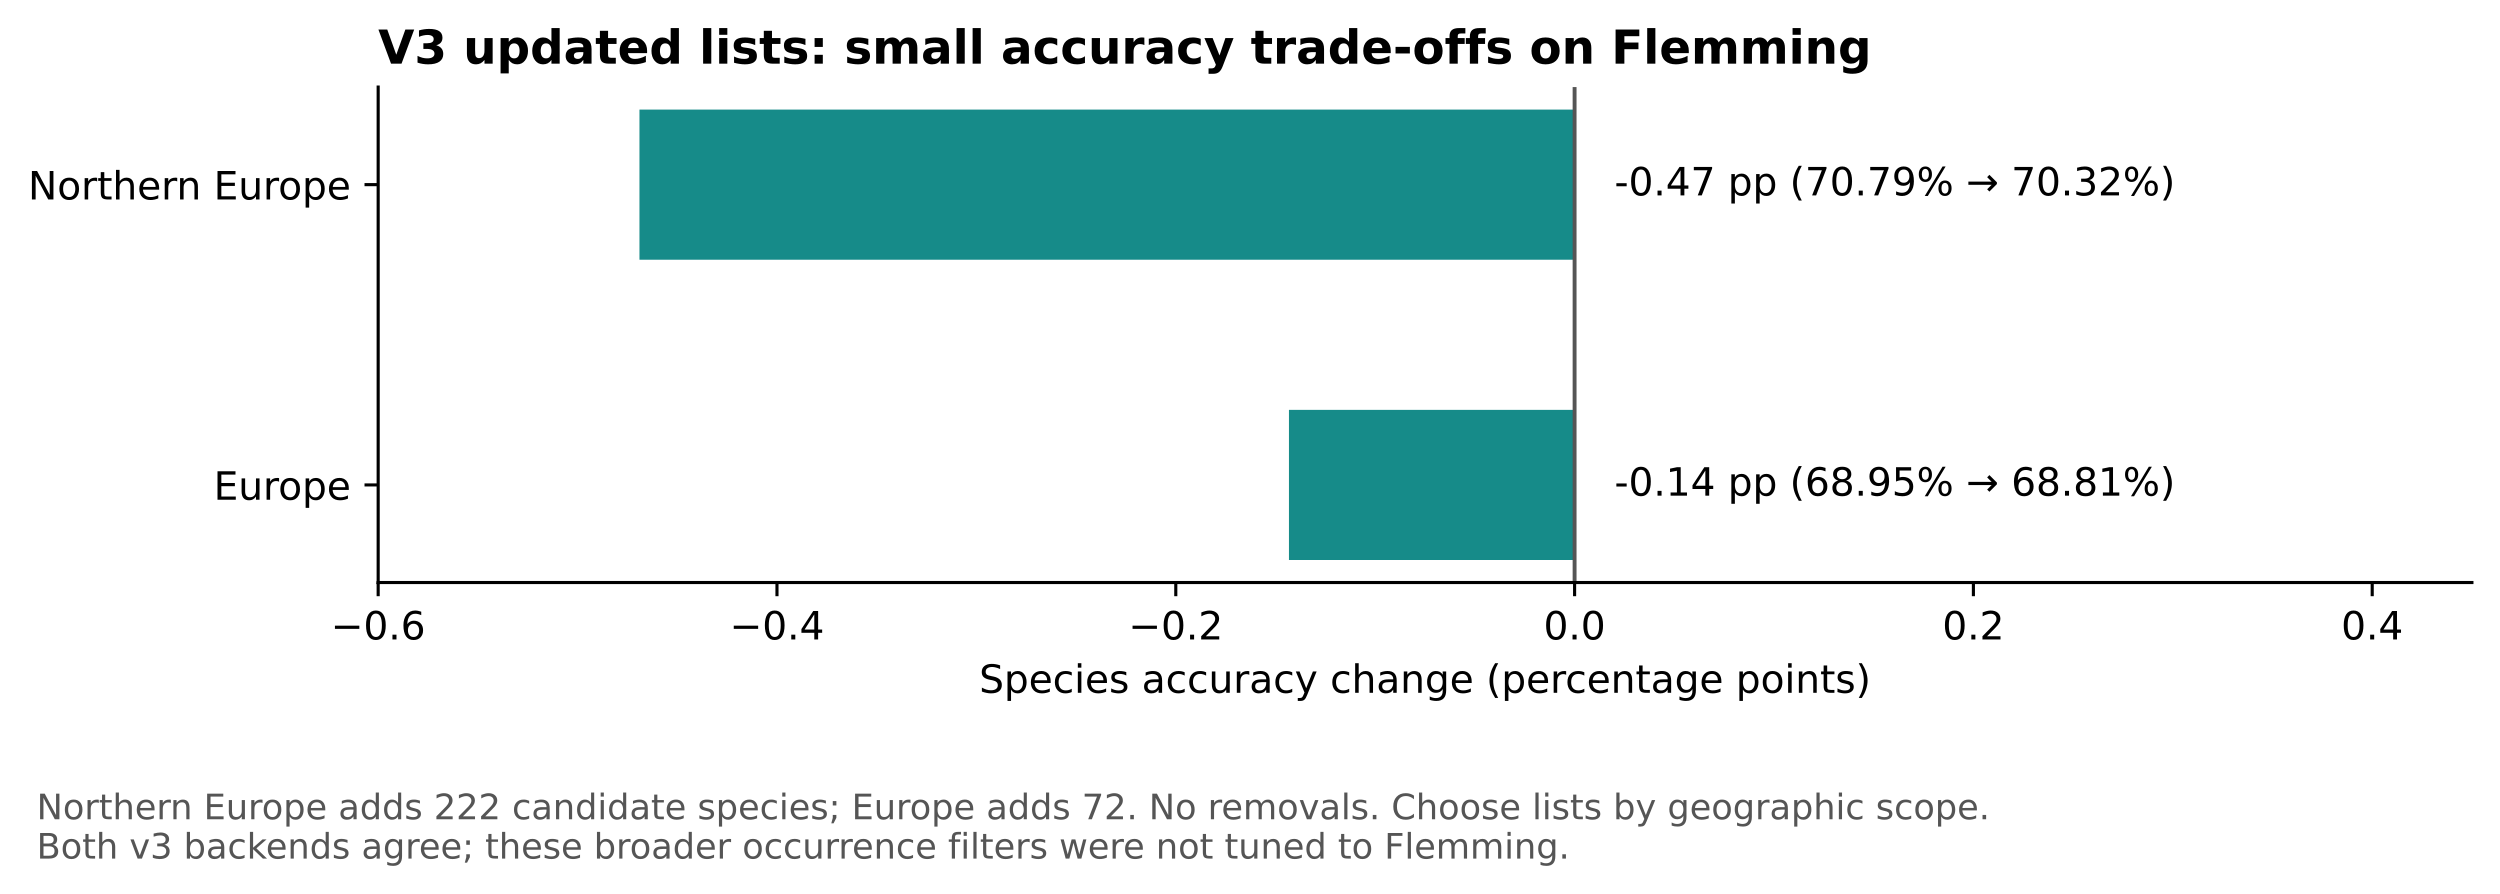
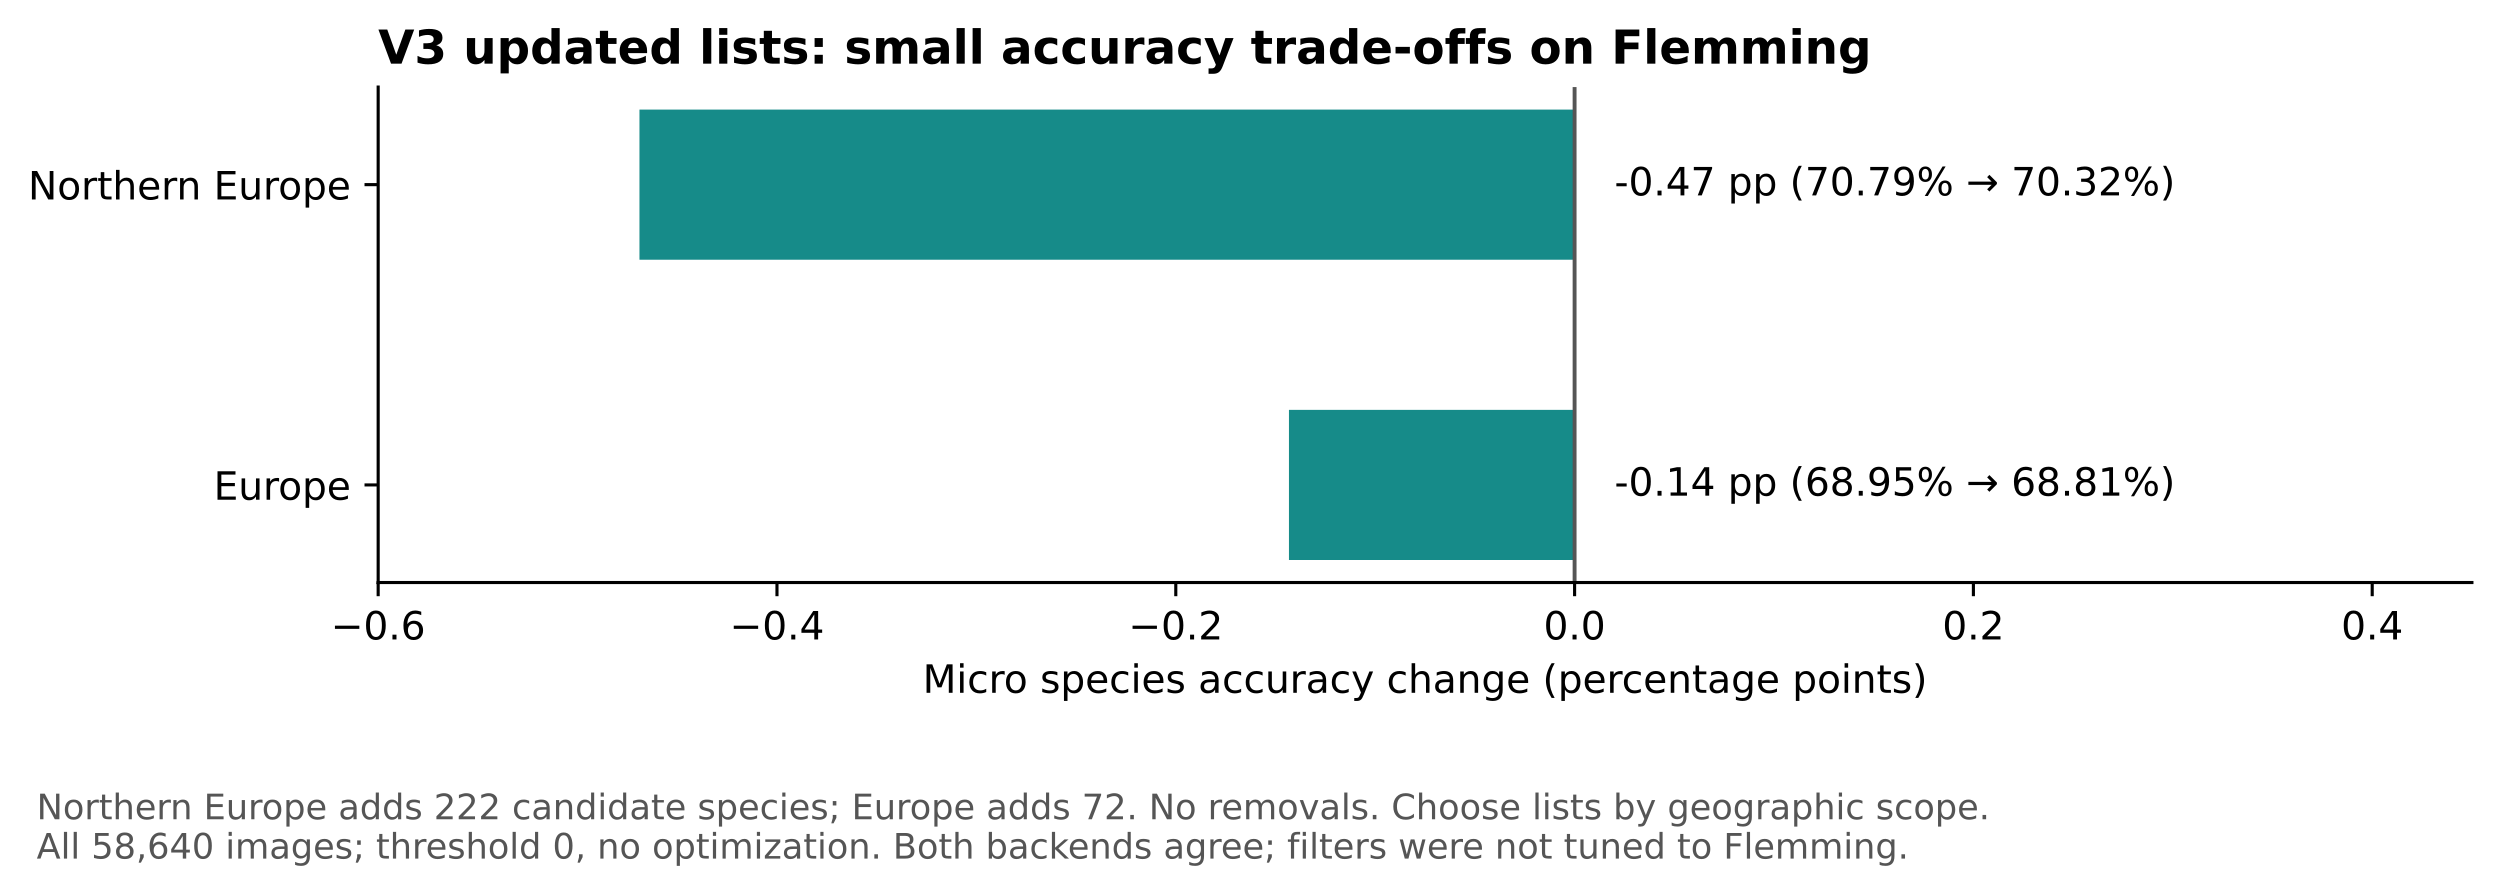
<svg xmlns="http://www.w3.org/2000/svg" xmlns:xlink="http://www.w3.org/1999/xlink" width="640.826pt" height="229.15pt" viewBox="0 0 640.826 229.15" version="1.1">
  <defs>
    <style type="text/css">*{stroke-linejoin: round; stroke-linecap: butt}</style>
  </defs>
  <g id="figure_1">
    <g id="patch_1">
      <path d="M 0 229.15 L 640.826 229.15 L 640.826 0 L 0 0 z " style="fill: #ffffff" />
    </g>
    <g id="axes_1">
      <g id="patch_2">
        <path d="M 96.936 149.318 L 633.626 149.318 L 633.626 22.318 L 96.936 22.318 z " style="fill: #ffffff" />
      </g>
      <g id="patch_3">
        <path d="M 403.616 28.091 L 163.913 28.091 L 163.913 66.576 L 403.616 66.576 z " clip-path="url(#p64cafbebda)" style="fill: #168b89" />
      </g>
      <g id="patch_4">
        <path d="M 403.616 105.061 L 330.398 105.061 L 330.398 143.545 L 403.616 143.545 z " clip-path="url(#p64cafbebda)" style="fill: #168b89" />
      </g>
      <g id="matplotlib.axis_1">
        <g id="xtick_1">
          <g id="line2d_1">
            <defs>
              <path id="m09b38653ad" d="M 0 0 L 0 3.5 " style="stroke: #000000; stroke-width: 0.8" />
            </defs>
            <g>
              <use xlink:href="#m09b38653ad" x="96.936" y="149.318" style="stroke: #000000; stroke-width: 0.8" />
            </g>
          </g>
          <g id="text_1">
            <text style="font-size: 10px; font-family: 'DejaVu Sans'; text-anchor: middle" x="96.936" y="163.917" transform="rotate(-0 96.93594 163.9166)">−0.6</text>
          </g>
        </g>
        <g id="xtick_2">
          <g id="line2d_2">
            <g>
              <use xlink:href="#m09b38653ad" x="199.163" y="149.318" style="stroke: #000000; stroke-width: 0.8" />
            </g>
          </g>
          <g id="text_2">
            <text style="font-size: 10px; font-family: 'DejaVu Sans'; text-anchor: middle" x="199.163" y="163.917" transform="rotate(-0 199.1626 163.9166)">−0.4</text>
          </g>
        </g>
        <g id="xtick_3">
          <g id="line2d_3">
            <g>
              <use xlink:href="#m09b38653ad" x="301.389" y="149.318" style="stroke: #000000; stroke-width: 0.8" />
            </g>
          </g>
          <g id="text_3">
            <text style="font-size: 10px; font-family: 'DejaVu Sans'; text-anchor: middle" x="301.389" y="163.917" transform="rotate(-0 301.3893 163.9166)">−0.2</text>
          </g>
        </g>
        <g id="xtick_4">
          <g id="line2d_4">
            <g>
              <use xlink:href="#m09b38653ad" x="403.616" y="149.318" style="stroke: #000000; stroke-width: 0.8" />
            </g>
          </g>
          <g id="text_4">
            <text style="font-size: 10px; font-family: 'DejaVu Sans'; text-anchor: middle" x="403.616" y="163.917" transform="rotate(-0 403.6159 163.9166)">0.0</text>
          </g>
        </g>
        <g id="xtick_5">
          <g id="line2d_5">
            <g>
              <use xlink:href="#m09b38653ad" x="505.843" y="149.318" style="stroke: #000000; stroke-width: 0.8" />
            </g>
          </g>
          <g id="text_5">
            <text style="font-size: 10px; font-family: 'DejaVu Sans'; text-anchor: middle" x="505.843" y="163.917" transform="rotate(-0 505.8426 163.9166)">0.2</text>
          </g>
        </g>
        <g id="xtick_6">
          <g id="line2d_6">
            <g>
              <use xlink:href="#m09b38653ad" x="608.069" y="149.318" style="stroke: #000000; stroke-width: 0.8" />
            </g>
          </g>
          <g id="text_6">
            <text style="font-size: 10px; font-family: 'DejaVu Sans'; text-anchor: middle" x="608.069" y="163.917" transform="rotate(-0 608.0693 163.9166)">0.4</text>
          </g>
        </g>
        <g id="text_7">
-           <text style="font-size: 10px; font-family: 'DejaVu Sans'; text-anchor: middle" x="365.281" y="177.595" transform="rotate(-0 365.2809 177.5947)">Species accuracy change (percentage points)</text>
+           <text style="font-size: 10px; font-family: 'DejaVu Sans'; text-anchor: middle" x="365.281" y="177.595" transform="rotate(-0 365.2809 177.5947)">Micro species accuracy change (percentage points)</text>
        </g>
      </g>
      <g id="matplotlib.axis_2">
        <g id="ytick_1">
          <g id="line2d_7">
            <defs>
              <path id="md3da0a3413" d="M 0 0 L -3.5 0 " style="stroke: #000000; stroke-width: 0.8" />
            </defs>
            <g>
              <use xlink:href="#md3da0a3413" x="96.936" y="47.333" style="stroke: #000000; stroke-width: 0.8" />
            </g>
          </g>
          <g id="text_8">
            <text style="font-size: 10px; font-family: 'DejaVu Sans'; text-anchor: end" x="89.936" y="51.132" transform="rotate(-0 89.93594 51.13249)">Northern Europe</text>
          </g>
        </g>
        <g id="ytick_2">
          <g id="line2d_8">
            <g>
              <use xlink:href="#md3da0a3413" x="96.936" y="124.303" style="stroke: #000000; stroke-width: 0.8" />
            </g>
          </g>
          <g id="text_9">
            <text style="font-size: 10px; font-family: 'DejaVu Sans'; text-anchor: end" x="89.936" y="128.102" transform="rotate(-0 89.93594 128.1022)">Europe</text>
          </g>
        </g>
      </g>
      <g id="line2d_9">
        <path d="M 403.616 149.318 L 403.616 22.318 " clip-path="url(#p64cafbebda)" style="fill: none; stroke: #555555; stroke-linecap: square" />
      </g>
      <g id="patch_5">
        <path d="M 96.936 149.318 L 96.936 22.318 " style="fill: none; stroke: #000000; stroke-width: 0.8; stroke-linejoin: miter; stroke-linecap: square" />
      </g>
      <g id="patch_6">
        <path d="M 96.936 149.318 L 633.626 149.318 " style="fill: none; stroke: #000000; stroke-width: 0.8; stroke-linejoin: miter; stroke-linecap: square" />
      </g>
      <g id="text_10">
        <text style="font-size: 10px; font-family: 'DejaVu Sans'; text-anchor: start" x="413.839" y="50.093" transform="rotate(-0 413.8386 50.09265)">-0.47 pp   (70.79% → 70.32%)</text>
      </g>
      <g id="text_11">
        <text style="font-size: 10px; font-family: 'DejaVu Sans'; text-anchor: start" x="413.839" y="127.062" transform="rotate(-0 413.8386 127.0623)">-0.14 pp   (68.95% → 68.81%)</text>
      </g>
      <g id="text_12">
        <text style="font-weight: 700; font-size: 12px; font-family: 'DejaVu Sans'; text-anchor: start" x="96.936" y="16.318" transform="rotate(-0 96.93594 16.31812)">V3 updated lists: small accuracy trade-offs on Flemming</text>
      </g>
    </g>
    <g id="text_13">
      <text style="font-size: 9px; font-family: 'DejaVu Sans'; fill: #555555" transform="translate(9.385938 210.0001)">Northern Europe adds 222 candidate species; Europe adds 72. No removals. Choose lists by geographic scope.</text>
-       <text style="font-size: 9px; font-family: 'DejaVu Sans'; fill: #555555" transform="translate(9.385938 220.0781)">Both v3 backends agree; these broader occurrence filters were not tuned to Flemming.</text>
+       <text style="font-size: 9px; font-family: 'DejaVu Sans'; fill: #555555" transform="translate(9.385938 220.0781)">All 58,640 images; threshold 0, no optimization. Both backends agree; filters were not tuned to Flemming.</text>
    </g>
  </g>
  <defs>
    <clipPath id="p64cafbebda">
      <rect x="96.936" y="22.318" width="536.69" height="127" />
    </clipPath>
  </defs>
</svg>
